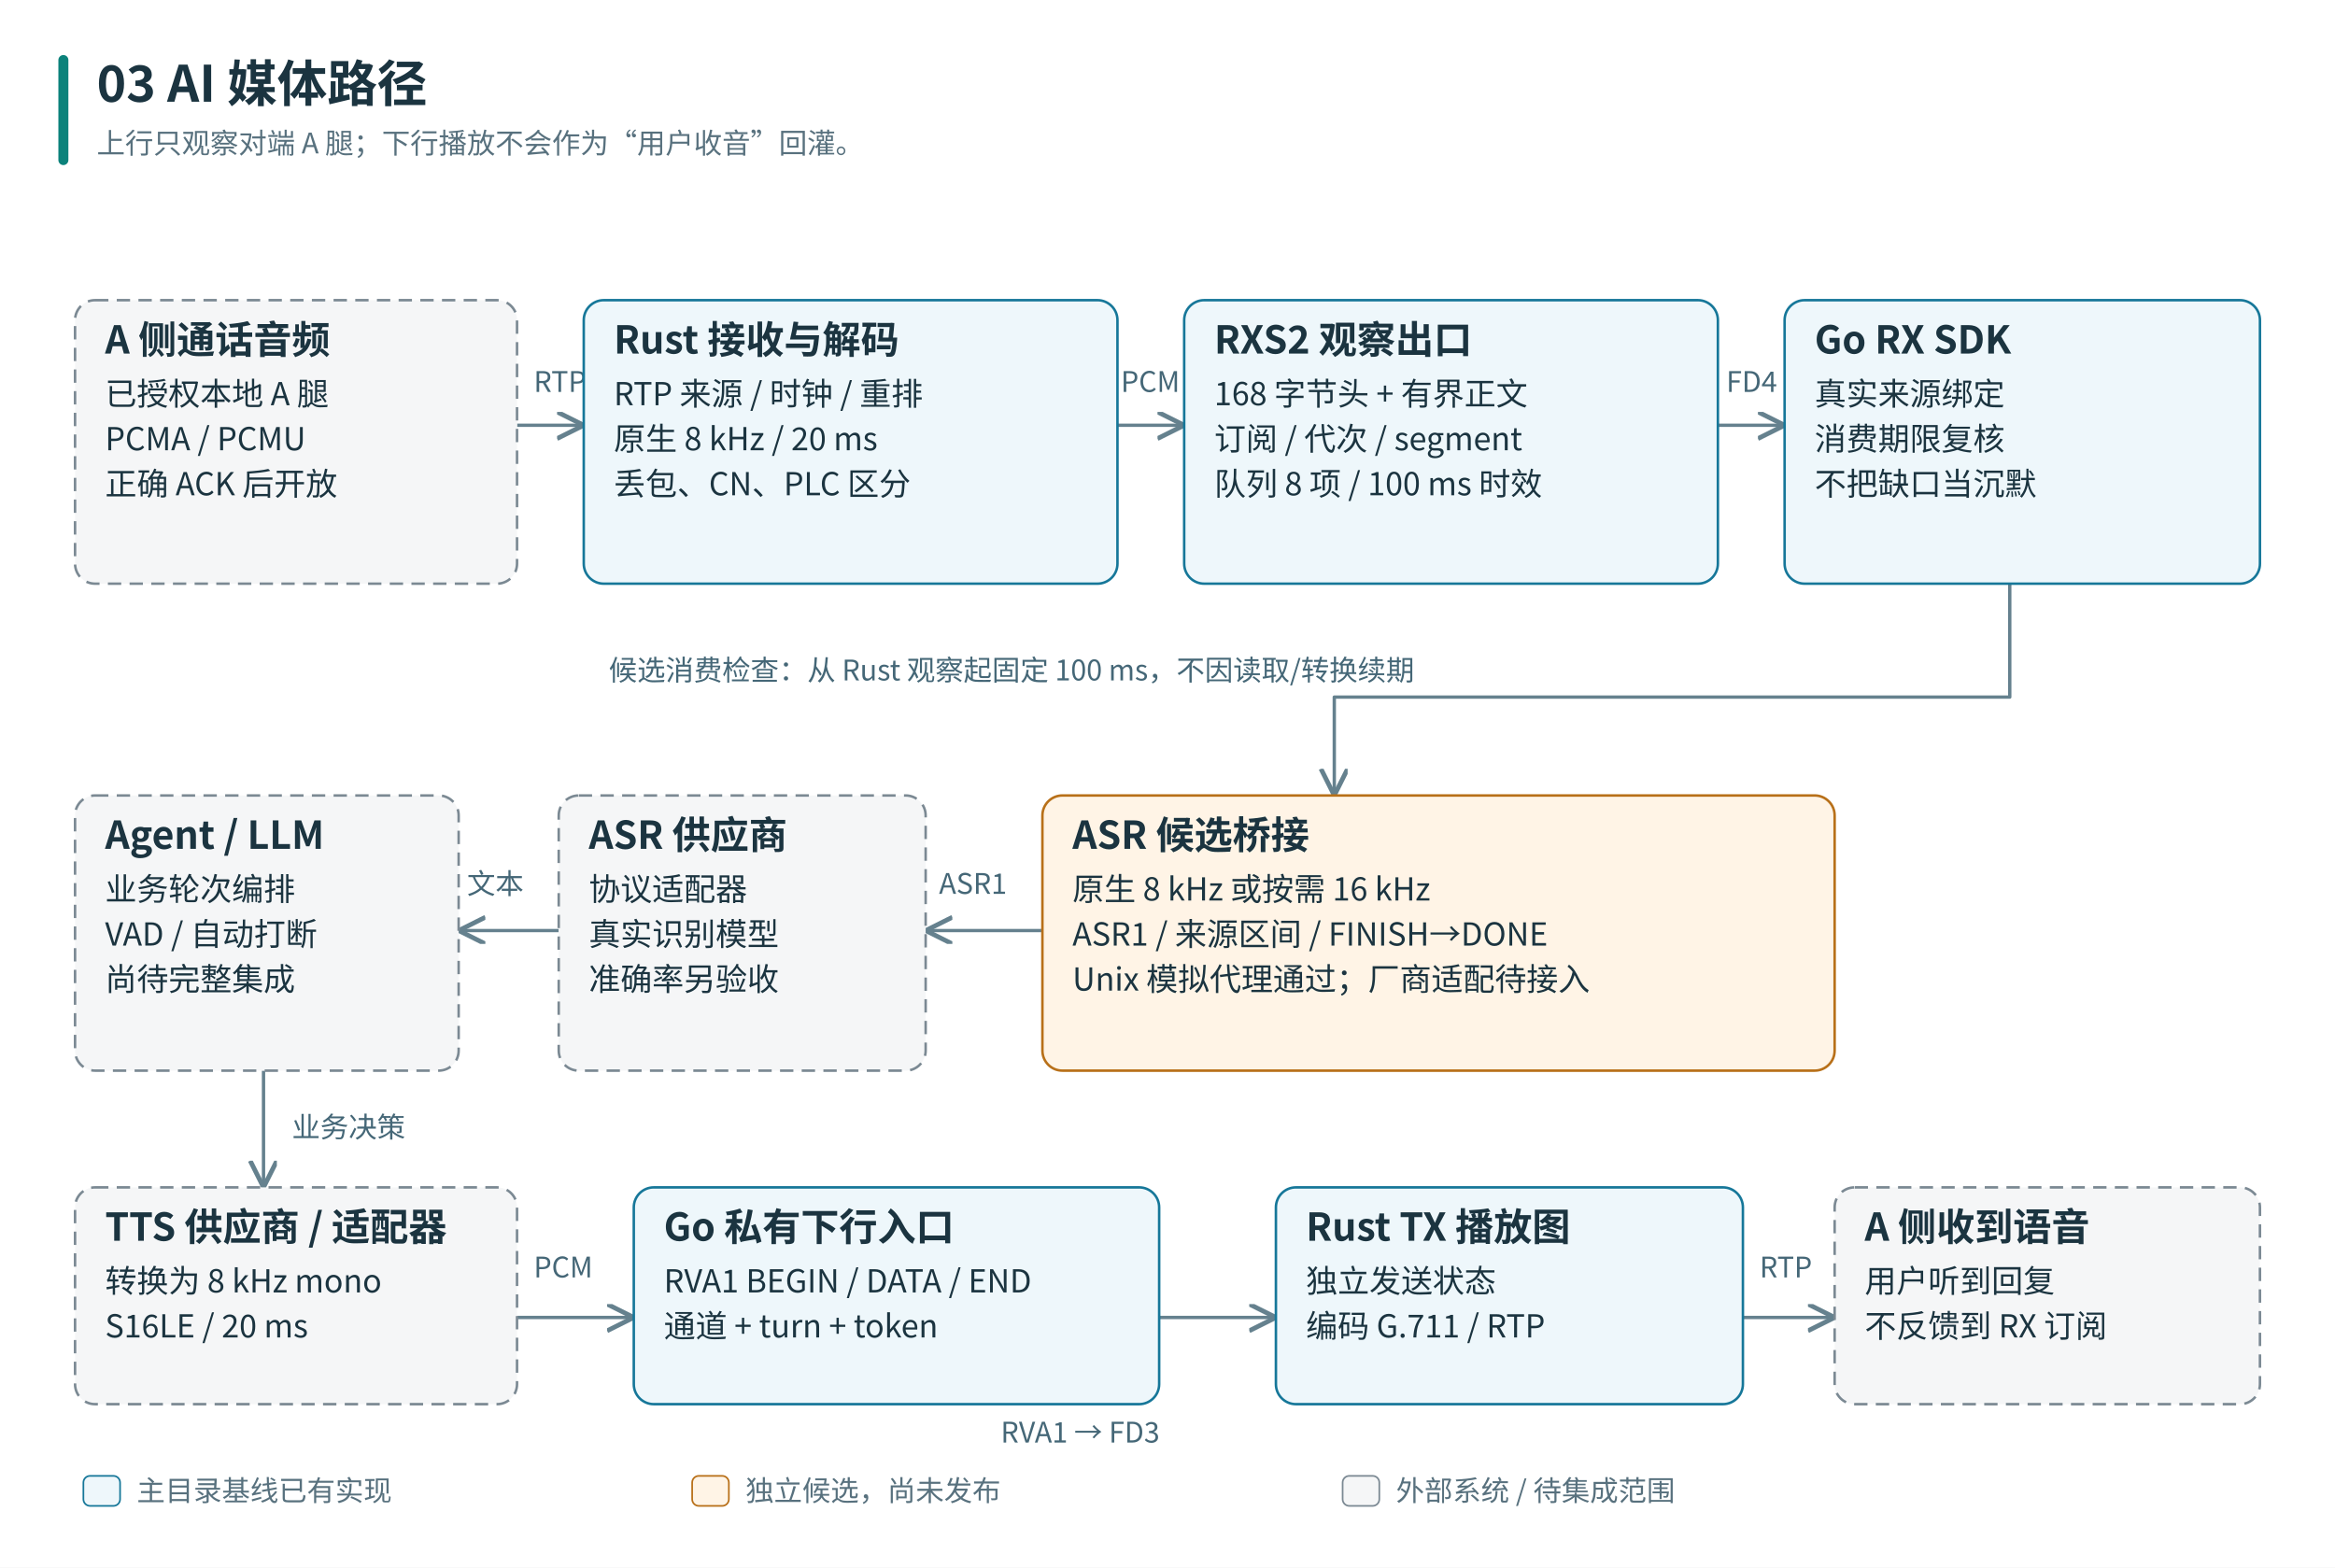
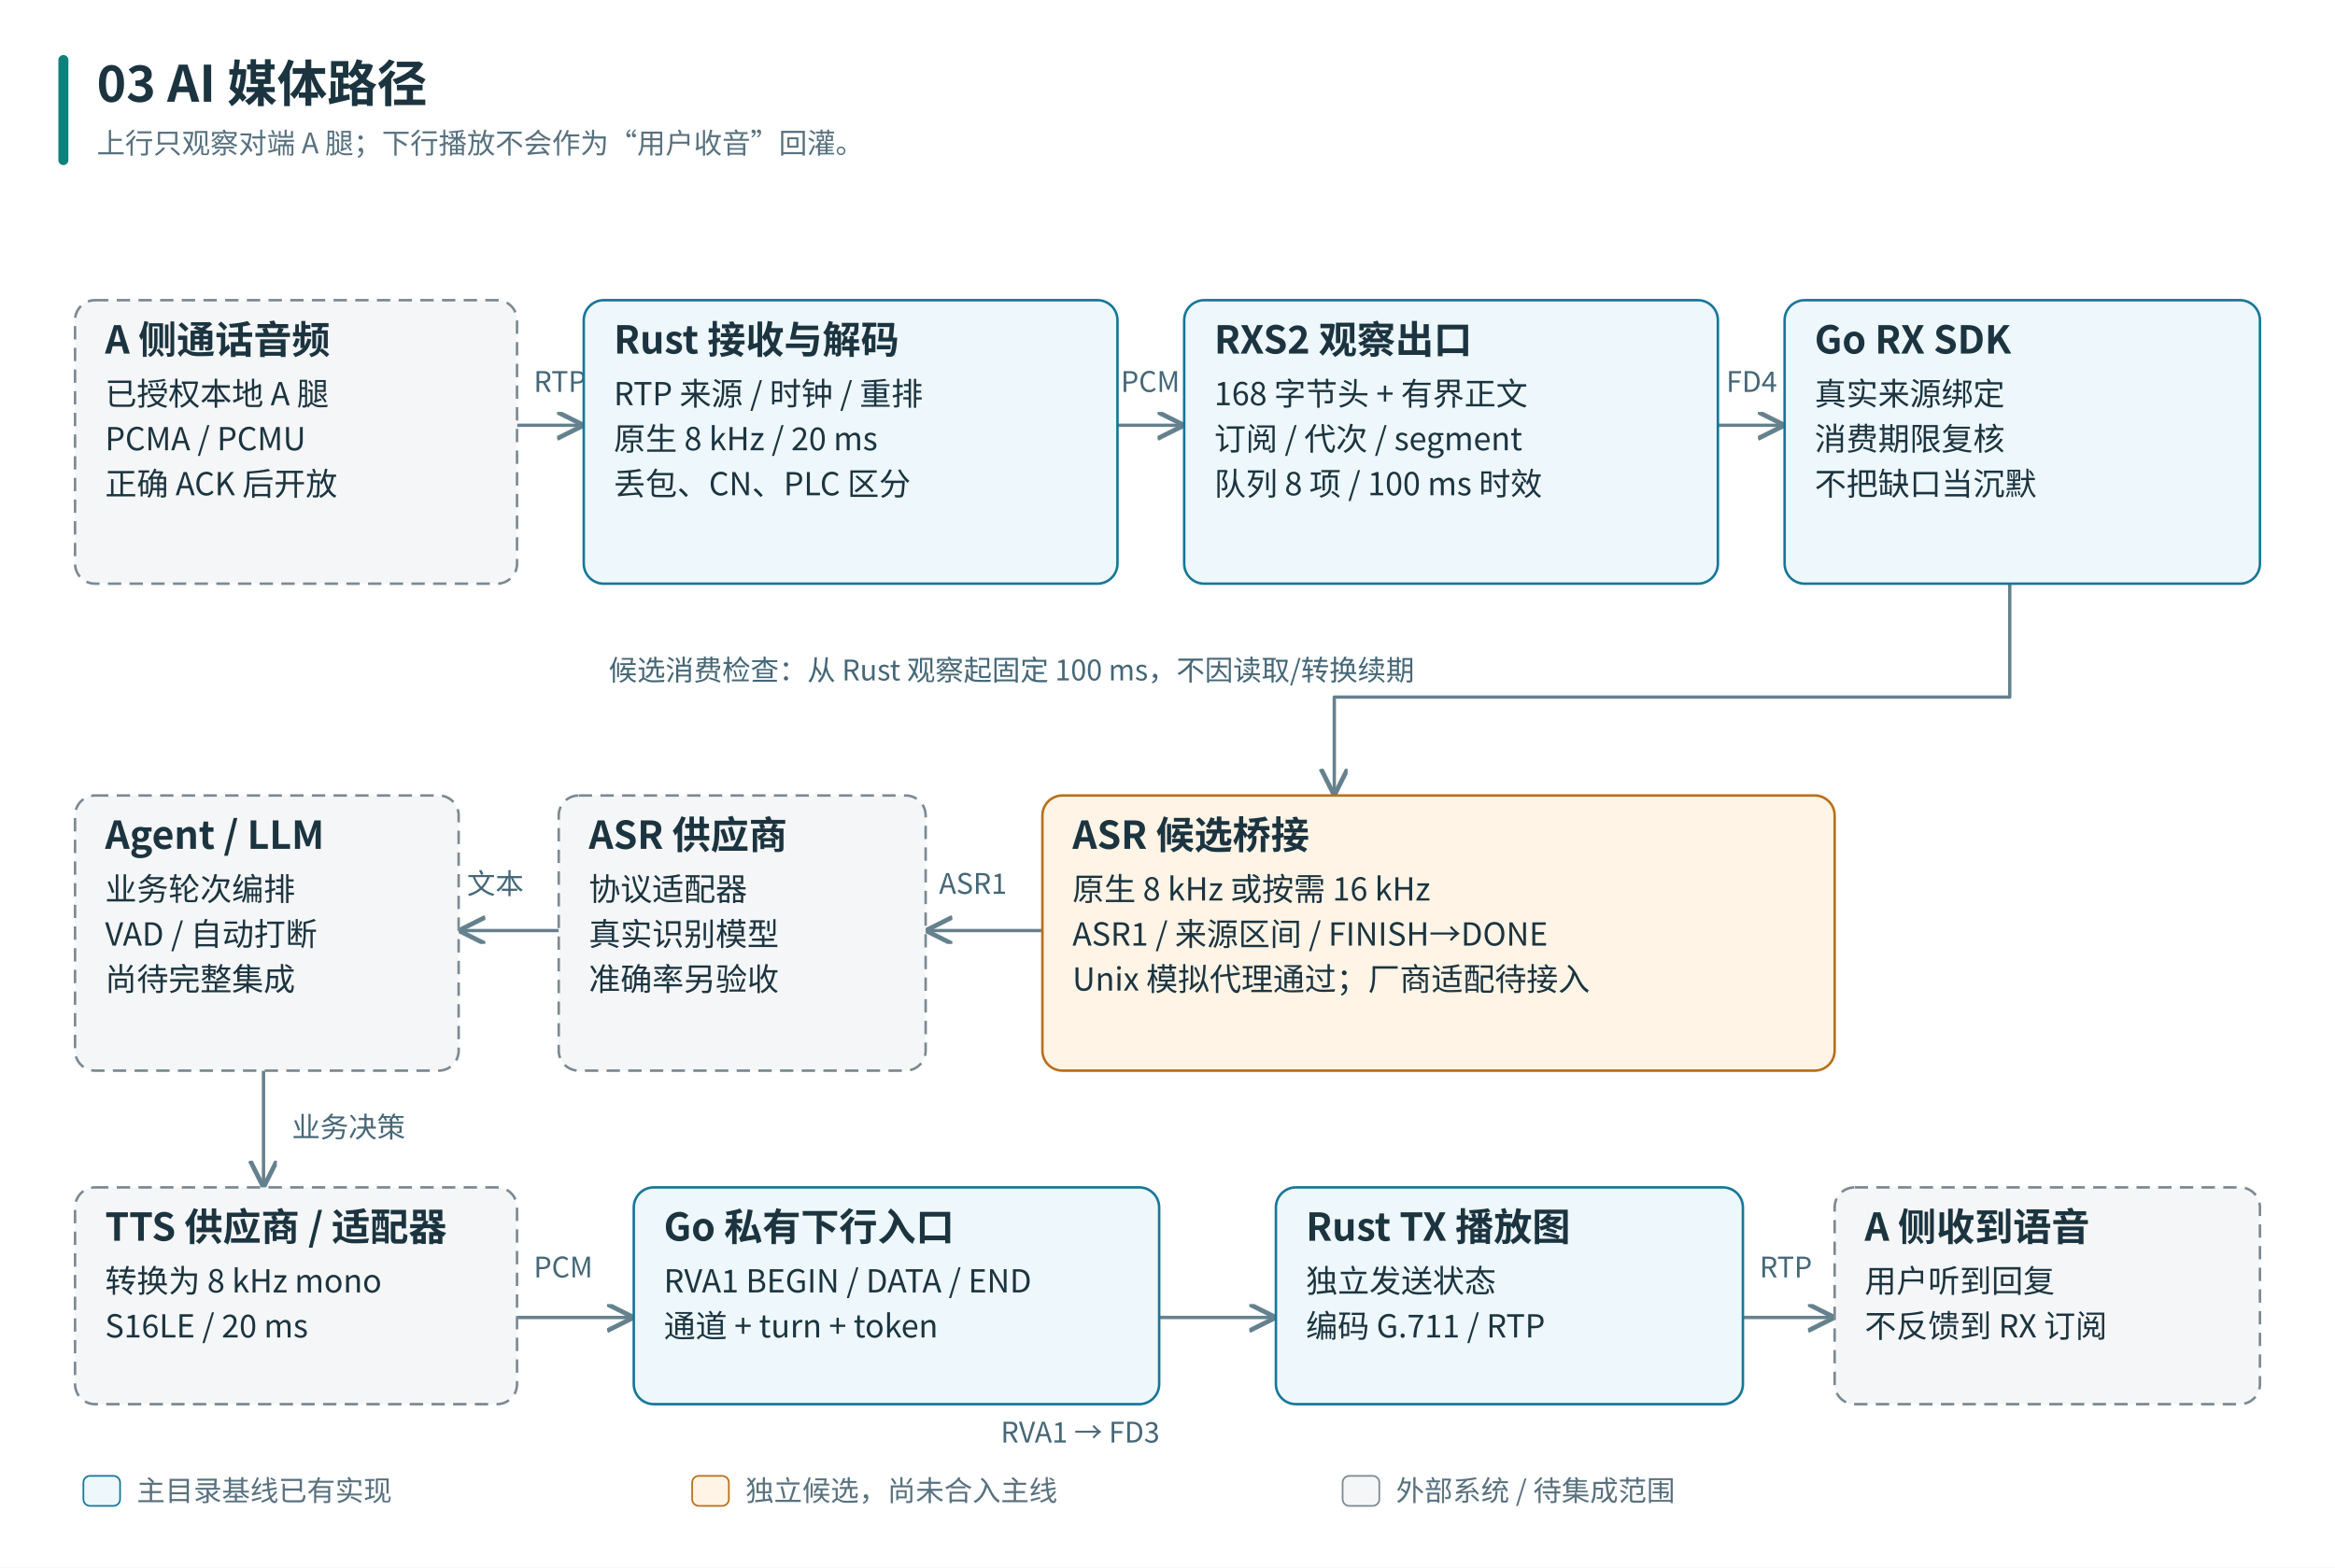
<svg xmlns="http://www.w3.org/2000/svg" width="1400" height="940" viewBox="0 0 1400 940" role="img" aria-label="03  AI 媒体路径">
  <defs>
    <marker id="arrow" markerWidth="9" markerHeight="9" refX="8" refY="4" orient="auto-start-reverse">
      <path d="M0 0L8 4L0 8" fill="none" stroke="#65818e" stroke-width="1.4" />
    </marker>
  </defs>
  <style>text{font-family:"PingFang SC","Microsoft YaHei","Noto Sans CJK SC",sans-serif;fill:#1b3440} .small{font-size:17px;fill:#58717e} .label{font-size:17px;fill:#456777} .node{font-size:19px} .title{font-size:23px;font-weight:650}</style>
  <rect width="1400" height="940" fill="#ffffff" />
  <rect x="35" y="33" width="6" height="66" rx="3" fill="#0b827b" />
  <text x="58" y="61" font-size="30" font-weight="700">03  AI 媒体路径</text>
  <text x="58" y="92" class="small">上行只观察对端 A 腿；下行播放不会作为“用户收音”回灌。</text>
  <polyline points="310,255 350,255" fill="none" stroke="#65818e" stroke-width="2" stroke-linejoin="round" marker-end="url(#arrow)" />
  <text x="320" y="235" class="label">RTP</text>
  <polyline points="670,255 710,255" fill="none" stroke="#65818e" stroke-width="2" stroke-linejoin="round" marker-end="url(#arrow)" />
  <text x="672" y="235" class="label">PCM</text>
  <polyline points="1030,255 1070,255" fill="none" stroke="#65818e" stroke-width="2" stroke-linejoin="round" marker-end="url(#arrow)" />
  <text x="1035" y="235" class="label">FD4</text>
  <polyline points="1205,350 1205,418 800,418 800,477" fill="none" stroke="#65818e" stroke-width="2" stroke-linejoin="round" marker-end="url(#arrow)" />
  <text x="365" y="408" class="label">候选消费检查：从 Rust 观察起固定 100 ms，不因读取/转换续期</text>
  <polyline points="625,558 555,558" fill="none" stroke="#65818e" stroke-width="2" stroke-linejoin="round" marker-end="url(#arrow)" />
  <text x="563" y="536" class="label">ASR1</text>
  <polyline points="335,558 275,558" fill="none" stroke="#65818e" stroke-width="2" stroke-linejoin="round" marker-end="url(#arrow)" />
  <text x="280" y="536" class="label">文本</text>
  <polyline points="158,642 158,712" fill="none" stroke="#65818e" stroke-width="2" stroke-linejoin="round" marker-end="url(#arrow)" />
  <text x="175" y="682" class="label">业务决策</text>
  <polyline points="310,790 380,790" fill="none" stroke="#65818e" stroke-width="2" stroke-linejoin="round" marker-end="url(#arrow)" />
  <text x="320" y="766" class="label">PCM</text>
  <polyline points="695,790 765,790" fill="none" stroke="#65818e" stroke-width="2" stroke-linejoin="round" marker-end="url(#arrow)" />
  <text x="600" y="865" class="label">RVA1 → FD3</text>
  <polyline points="1045,790 1100,790" fill="none" stroke="#65818e" stroke-width="2" stroke-linejoin="round" marker-end="url(#arrow)" />
  <text x="1055" y="766" class="label">RTP</text>
  <rect x="45" y="180" width="265" height="170" rx="12" fill="#f5f6f7" stroke="#7b8993" stroke-width="1.5" stroke-dasharray="8 5" />
  <text x="63" y="212" class="title">A 侧通话音频</text>
  <text x="63" y="243" class="node">已授权本地 A 腿</text>
  <text x="63" y="270" class="node">PCMA / PCMU</text>
  <text x="63" y="297" class="node">正确 ACK 后开放</text>
  <rect x="350" y="180" width="320" height="170" rx="12" fill="#eef7fb" stroke="#167799" stroke-width="1.5" />
  <text x="368" y="212" class="title">Rust 接收与解码</text>
  <text x="368" y="243" class="node">RTP 来源 / 时钟 / 重排</text>
  <text x="368" y="270" class="node">原生 8 kHz / 20 ms</text>
  <text x="368" y="297" class="node">丢包、CN、PLC 区分</text>
  <rect x="710" y="180" width="320" height="170" rx="12" fill="#eef7fb" stroke="#167799" stroke-width="1.5" />
  <text x="728" y="212" class="title">RXS2 观察出口</text>
  <text x="728" y="243" class="node">168 字节头 + 有界正文</text>
  <text x="728" y="270" class="node">订阅 / 代次 / segment</text>
  <text x="728" y="297" class="node">队列 8 项 / 100 ms 时效</text>
  <rect x="1070" y="180" width="285" height="170" rx="12" fill="#eef7fb" stroke="#167799" stroke-width="1.5" />
  <text x="1088" y="212" class="title">Go RX SDK</text>
  <text x="1088" y="243" class="node">真实来源绑定</text>
  <text x="1088" y="270" class="node">消费期限复核</text>
  <text x="1088" y="297" class="node">不把缺口当沉默</text>
  <rect x="625" y="477" width="475" height="165" rx="12" fill="#fff4e6" stroke="#b87019" stroke-width="1.5" />
  <text x="643" y="509" class="title">ASR 候选桥接</text>
  <text x="643" y="540" class="node">原生 8 kHz 或按需 16 kHz</text>
  <text x="643" y="567" class="node">ASR1 / 来源区间 / FINISH→DONE</text>
  <text x="643" y="594" class="node">Unix 模拟代理通过；厂商适配待接入</text>
  <rect x="335" y="477" width="220" height="165" rx="12" fill="#f5f6f7" stroke="#7b8993" stroke-width="1.5" stroke-dasharray="8 5" />
  <text x="353" y="509" class="title">ASR 供应商</text>
  <text x="353" y="540" class="node">协议适配器</text>
  <text x="353" y="567" class="node">真实识别模型</text>
  <text x="353" y="594" class="node">准确率另验收</text>
  <rect x="45" y="477" width="230" height="165" rx="12" fill="#f5f6f7" stroke="#7b8993" stroke-width="1.5" stroke-dasharray="8 5" />
  <text x="63" y="509" class="title">Agent / LLM</text>
  <text x="63" y="540" class="node">业务轮次编排</text>
  <text x="63" y="567" class="node">VAD / 自动打断</text>
  <text x="63" y="594" class="node">尚待完整集成</text>
  <rect x="45" y="712" width="265" height="130" rx="12" fill="#f5f6f7" stroke="#7b8993" stroke-width="1.5" stroke-dasharray="8 5" />
  <text x="63" y="744" class="title">TTS 供应商 / 适配器</text>
  <text x="63" y="775" class="node">转换为 8 kHz mono</text>
  <text x="63" y="802" class="node">S16LE / 20 ms</text>
  <rect x="380" y="712" width="315" height="130" rx="12" fill="#eef7fb" stroke="#167799" stroke-width="1.5" />
  <text x="398" y="744" class="title">Go 私有下行入口</text>
  <text x="398" y="775" class="node">RVA1 BEGIN / DATA / END</text>
  <text x="398" y="802" class="node">通道 + turn + token</text>
  <rect x="765" y="712" width="280" height="130" rx="12" fill="#eef7fb" stroke="#167799" stroke-width="1.5" />
  <text x="783" y="744" class="title">Rust TX 播放图</text>
  <text x="783" y="775" class="node">独立发送状态</text>
  <text x="783" y="802" class="node">编码 G.711 / RTP</text>
  <rect x="1100" y="712" width="255" height="130" rx="12" fill="#f5f6f7" stroke="#7b8993" stroke-width="1.5" stroke-dasharray="8 5" />
  <text x="1118" y="744" class="title">A 侧收到语音</text>
  <text x="1118" y="775" class="node">用户听到回复</text>
  <text x="1118" y="802" class="node">不反馈到 RX 订阅</text>
  <rect x="50" y="885" width="22" height="18" rx="4" fill="#eef7fb" stroke="#167799" />
  <text x="82" y="900" class="small">主目录基线已有实现</text>
  <rect x="415" y="885" width="22" height="18" rx="4" fill="#fff4e6" stroke="#b87019" />
-   <text x="447" y="900" class="small">独立候选，尚未发布</text>
+   <text x="447" y="900" class="small">独立候选，尚未合入主线</text>
  <rect x="805" y="885" width="22" height="18" rx="4" fill="#f5f6f7" stroke="#7b8993" />
  <text x="837" y="900" class="small">外部系统 / 待集成范围</text>
</svg>
